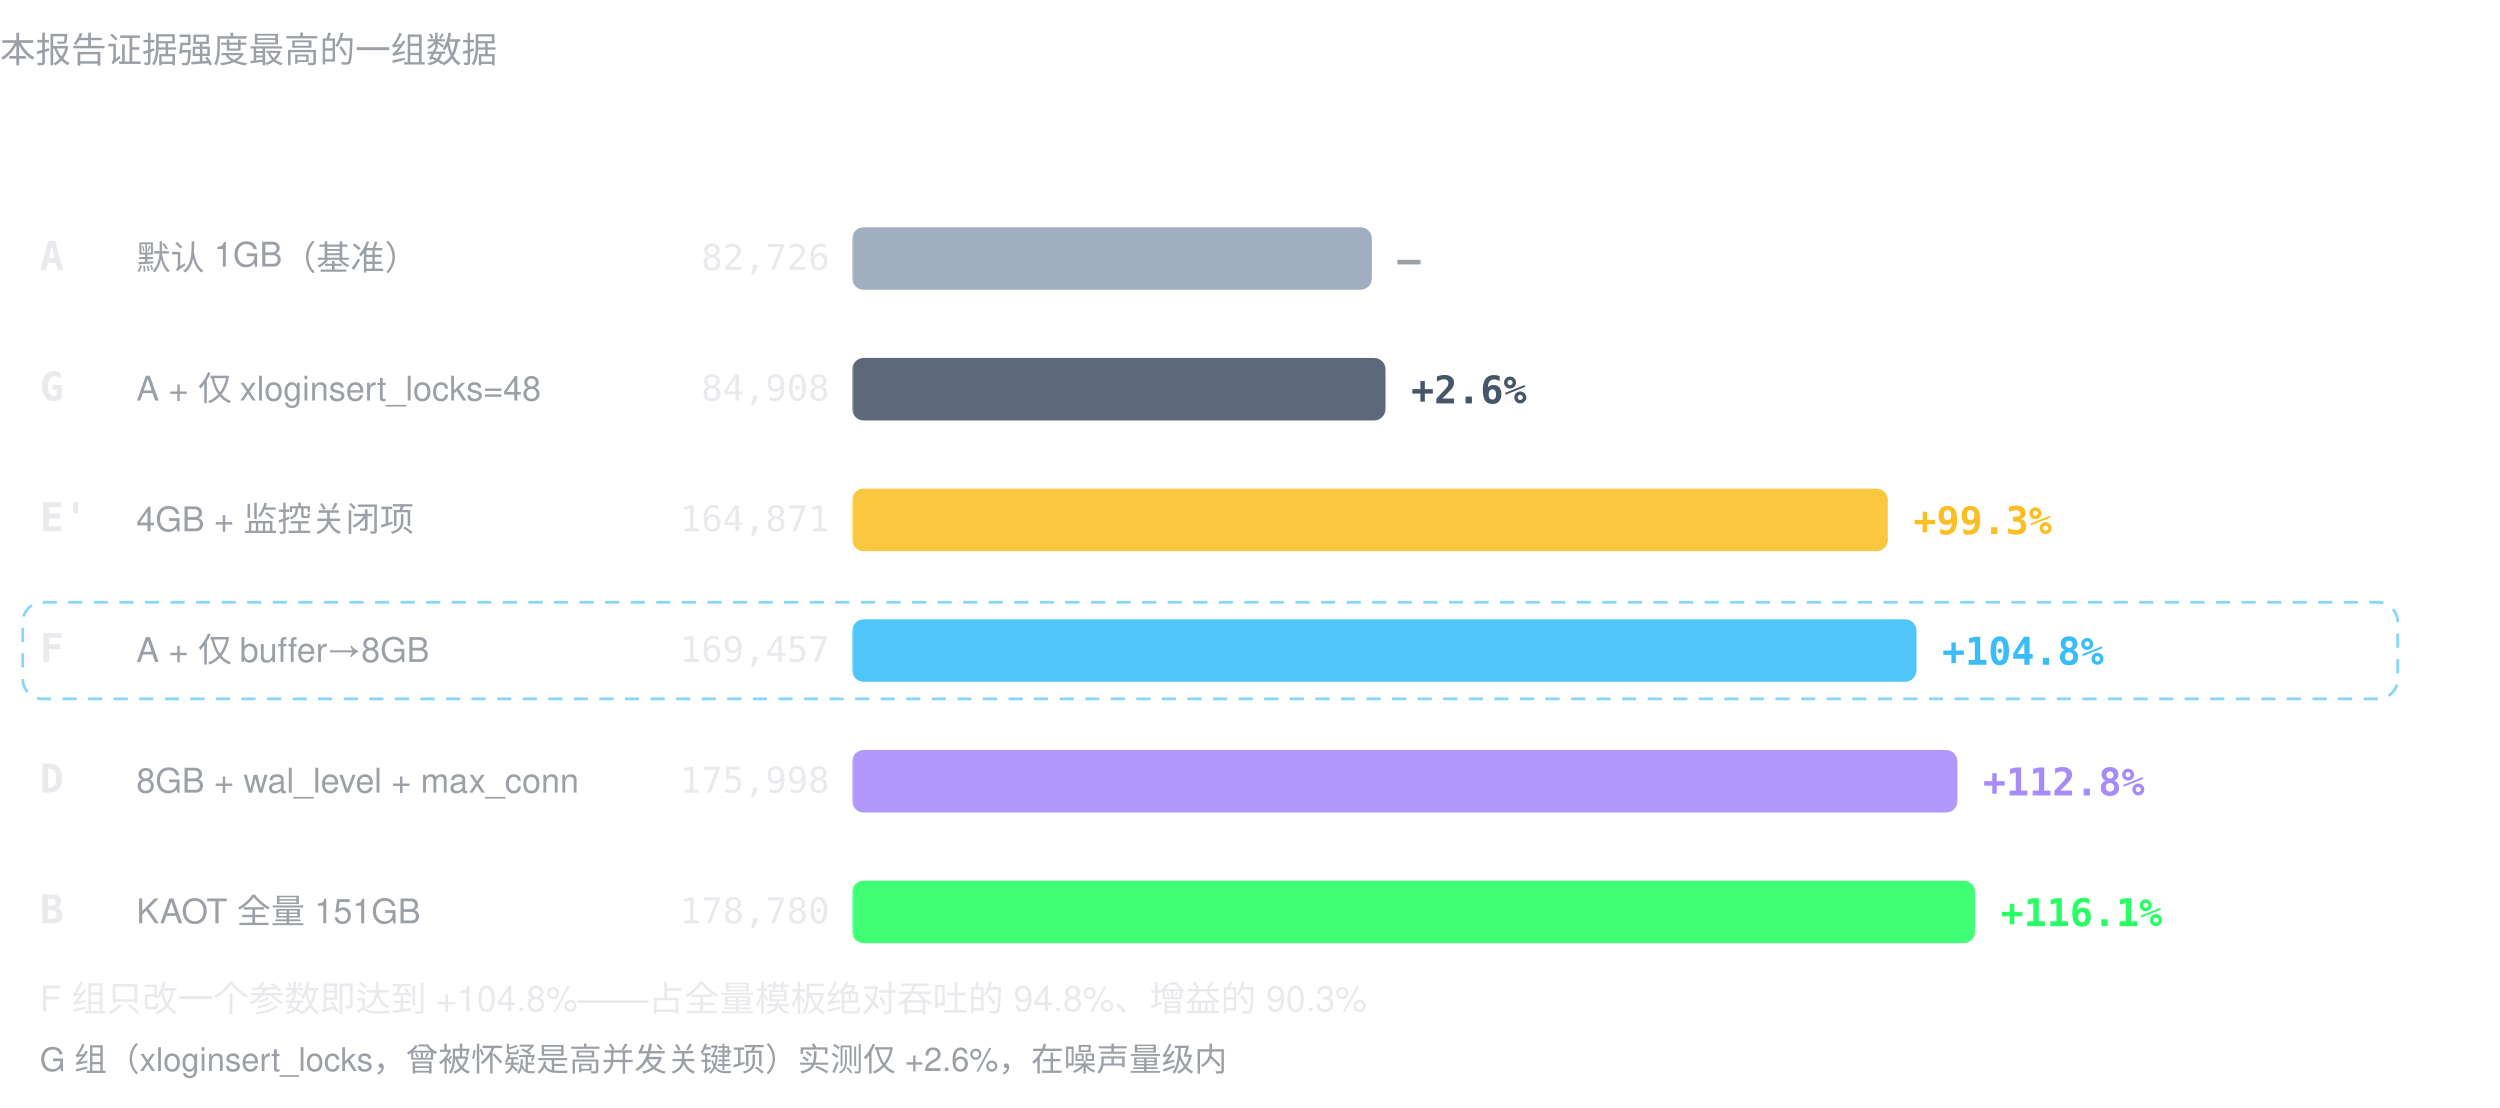
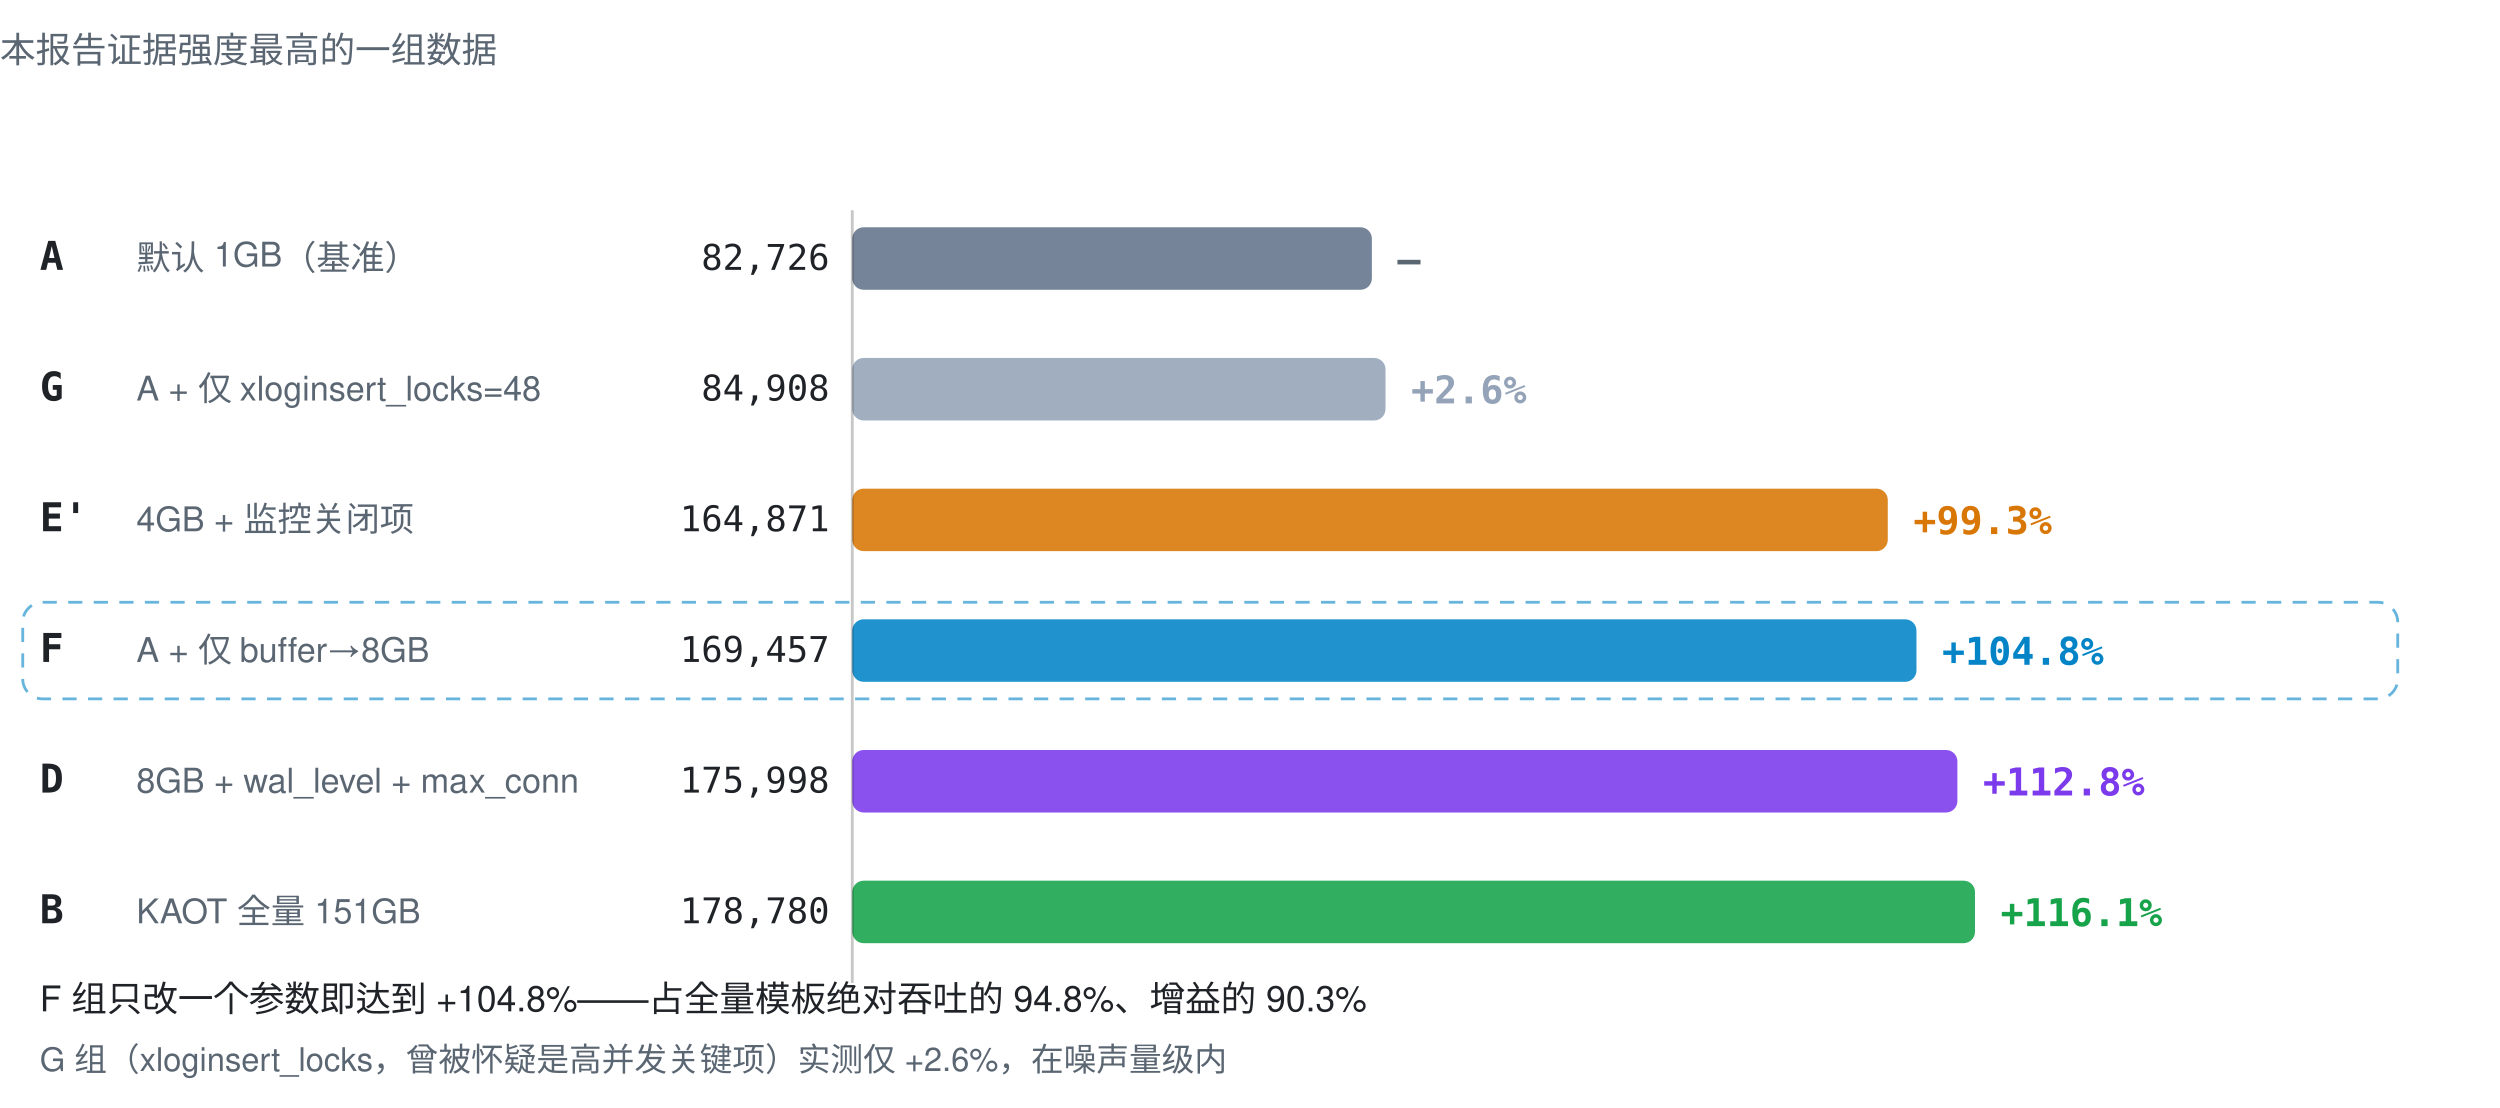
<svg xmlns="http://www.w3.org/2000/svg" viewBox="0 0 880 390" width="880" height="390" font-family="'Noto Sans SC','PingFang SC','Microsoft YaHei','Helvetica Neue',Helvetica,Arial,sans-serif">
  <rect width="880" height="390" fill="none" />
-   <text x="0" y="22" fill="#9aa0a6" font-size="12.5">本报告证据强度最高的一组数据</text>
-   <text x="14" y="95" fill="#e8eaed" font-size="14" font-weight="700" font-family="'JetBrains Mono','SF Mono',Menlo,Consolas,monospace">A</text>
-   <text x="48" y="95" fill="#9aa0a6" font-size="12">默认 1GB（基准）</text>
-   <text x="292" y="95" fill="#e8eaed" font-size="12.5" text-anchor="end" font-family="'JetBrains Mono','SF Mono',Menlo,Consolas,monospace">82,726</text>
-   <rect x="300" y="80" width="182.9" height="22" rx="4" fill="#94a3b8" opacity="0.88" />
-   <text x="491.9" y="96" fill="#9aa0a6" font-size="13.5" font-weight="700" font-family="'JetBrains Mono','SF Mono',Menlo,Consolas,monospace">—</text>
-   <text x="14" y="141" fill="#e8eaed" font-size="14" font-weight="700" font-family="'JetBrains Mono','SF Mono',Menlo,Consolas,monospace">G</text>
-   <text x="48" y="141" fill="#9aa0a6" font-size="12">A + 仅 xloginsert_locks=48</text>
-   <text x="292" y="141" fill="#e8eaed" font-size="12.5" text-anchor="end" font-family="'JetBrains Mono','SF Mono',Menlo,Consolas,monospace">84,908</text>
-   <rect x="300" y="126" width="187.7" height="22" rx="4" fill="#475569" opacity="0.88" />
-   <text x="496.7" y="142" fill="#475569" font-size="13.5" font-weight="700" font-family="'JetBrains Mono','SF Mono',Menlo,Consolas,monospace">+2.6%</text>
-   <text x="14" y="187" fill="#e8eaed" font-size="14" font-weight="700" font-family="'JetBrains Mono','SF Mono',Menlo,Consolas,monospace">E'</text>
-   <text x="48" y="187" fill="#9aa0a6" font-size="12">4GB + 监控关闭项</text>
-   <text x="292" y="187" fill="#e8eaed" font-size="12.5" text-anchor="end" font-family="'JetBrains Mono','SF Mono',Menlo,Consolas,monospace">164,871</text>
-   <rect x="300" y="172" width="364.5" height="22" rx="4" fill="#fbbf24" opacity="0.88" />
-   <text x="673.5" y="188" fill="#fbbf24" font-size="13.5" font-weight="700" font-family="'JetBrains Mono','SF Mono',Menlo,Consolas,monospace">+99.3%</text>
-   <text x="14" y="233" fill="#e8eaed" font-size="14" font-weight="700" font-family="'JetBrains Mono','SF Mono',Menlo,Consolas,monospace">F</text>
-   <text x="48" y="233" fill="#9aa0a6" font-size="12">A + 仅 buffer→8GB</text>
-   <text x="292" y="233" fill="#e8eaed" font-size="12.5" text-anchor="end" font-family="'JetBrains Mono','SF Mono',Menlo,Consolas,monospace">169,457</text>
-   <rect x="300" y="218" width="374.6" height="22" rx="4" fill="#38bdf8" opacity="0.88" />
-   <text x="683.6" y="234" fill="#38bdf8" font-size="13.5" font-weight="700" font-family="'JetBrains Mono','SF Mono',Menlo,Consolas,monospace">+104.8%</text>
-   <text x="14" y="279" fill="#e8eaed" font-size="14" font-weight="700" font-family="'JetBrains Mono','SF Mono',Menlo,Consolas,monospace">D</text>
-   <text x="48" y="279" fill="#9aa0a6" font-size="12">8GB + wal_level + max_conn</text>
-   <text x="292" y="279" fill="#e8eaed" font-size="12.5" text-anchor="end" font-family="'JetBrains Mono','SF Mono',Menlo,Consolas,monospace">175,998</text>
-   <rect x="300" y="264" width="389.0" height="22" rx="4" fill="#a78bfa" opacity="0.88" />
-   <text x="698.0" y="280" fill="#a78bfa" font-size="13.5" font-weight="700" font-family="'JetBrains Mono','SF Mono',Menlo,Consolas,monospace">+112.8%</text>
-   <text x="14" y="325" fill="#e8eaed" font-size="14" font-weight="700" font-family="'JetBrains Mono','SF Mono',Menlo,Consolas,monospace">B</text>
-   <text x="48" y="325" fill="#9aa0a6" font-size="12">KAOT 全量 151GB</text>
-   <text x="292" y="325" fill="#e8eaed" font-size="12.5" text-anchor="end" font-family="'JetBrains Mono','SF Mono',Menlo,Consolas,monospace">178,780</text>
-   <rect x="300" y="310" width="395.2" height="22" rx="4" fill="#27FF64" opacity="0.88" />
-   <text x="704.2" y="326" fill="#27FF64" font-size="13.5" font-weight="700" font-family="'JetBrains Mono','SF Mono',Menlo,Consolas,monospace">+116.1%</text>
-   <line x1="300" y1="74" x2="300" y2="346" stroke="rgba(255,255,255,0.22)" />
-   <rect x="8" y="212" width="836" height="34" rx="7" fill="none" stroke="#38bdf8" stroke-dasharray="5 4" opacity="0.6" />
-   <text x="14" y="356" fill="#e8eaed" font-size="12.5">F 组只改一个参数即达到 +104.8%——占全量模板绝对吞吐的 94.8%、增益的 90.3%</text>
-   <text x="14" y="377" fill="#9aa0a6" font-size="11.5">G 组（xloginsert_locks，曾被怀疑是高并发关键项）实测仅 +2.6%，在噪声量级内</text>
+   <text x="0" y="22" fill="#5b6673" font-size="12.5">本报告证据强度最高的一组数据</text>
+   <text x="14" y="95" fill="#1f2328" font-size="14" font-weight="700" font-family="'JetBrains Mono','SF Mono',Menlo,Consolas,monospace">A</text>
+   <text x="48" y="95" fill="#5b6673" font-size="12">默认 1GB（基准）</text>
+   <text x="292" y="95" fill="#1f2328" font-size="12.5" text-anchor="end" font-family="'JetBrains Mono','SF Mono',Menlo,Consolas,monospace">82,726</text>
+   <rect x="300" y="80" width="182.9" height="22" rx="4" fill="#64748b" opacity="0.88" />
+   <text x="491.9" y="96" fill="#5b6673" font-size="13.5" font-weight="700" font-family="'JetBrains Mono','SF Mono',Menlo,Consolas,monospace">—</text>
+   <text x="14" y="141" fill="#1f2328" font-size="14" font-weight="700" font-family="'JetBrains Mono','SF Mono',Menlo,Consolas,monospace">G</text>
+   <text x="48" y="141" fill="#5b6673" font-size="12">A + 仅 xloginsert_locks=48</text>
+   <text x="292" y="141" fill="#1f2328" font-size="12.5" text-anchor="end" font-family="'JetBrains Mono','SF Mono',Menlo,Consolas,monospace">84,908</text>
+   <rect x="300" y="126" width="187.7" height="22" rx="4" fill="#94a3b8" opacity="0.88" />
+   <text x="496.7" y="142" fill="#94a3b8" font-size="13.5" font-weight="700" font-family="'JetBrains Mono','SF Mono',Menlo,Consolas,monospace">+2.6%</text>
+   <text x="14" y="187" fill="#1f2328" font-size="14" font-weight="700" font-family="'JetBrains Mono','SF Mono',Menlo,Consolas,monospace">E'</text>
+   <text x="48" y="187" fill="#5b6673" font-size="12">4GB + 监控关闭项</text>
+   <text x="292" y="187" fill="#1f2328" font-size="12.5" text-anchor="end" font-family="'JetBrains Mono','SF Mono',Menlo,Consolas,monospace">164,871</text>
+   <rect x="300" y="172" width="364.5" height="22" rx="4" fill="#d97706" opacity="0.88" />
+   <text x="673.5" y="188" fill="#d97706" font-size="13.5" font-weight="700" font-family="'JetBrains Mono','SF Mono',Menlo,Consolas,monospace">+99.3%</text>
+   <text x="14" y="233" fill="#1f2328" font-size="14" font-weight="700" font-family="'JetBrains Mono','SF Mono',Menlo,Consolas,monospace">F</text>
+   <text x="48" y="233" fill="#5b6673" font-size="12">A + 仅 buffer→8GB</text>
+   <text x="292" y="233" fill="#1f2328" font-size="12.5" text-anchor="end" font-family="'JetBrains Mono','SF Mono',Menlo,Consolas,monospace">169,457</text>
+   <rect x="300" y="218" width="374.6" height="22" rx="4" fill="#0284c7" opacity="0.88" />
+   <text x="683.6" y="234" fill="#0284c7" font-size="13.5" font-weight="700" font-family="'JetBrains Mono','SF Mono',Menlo,Consolas,monospace">+104.8%</text>
+   <text x="14" y="279" fill="#1f2328" font-size="14" font-weight="700" font-family="'JetBrains Mono','SF Mono',Menlo,Consolas,monospace">D</text>
+   <text x="48" y="279" fill="#5b6673" font-size="12">8GB + wal_level + max_conn</text>
+   <text x="292" y="279" fill="#1f2328" font-size="12.5" text-anchor="end" font-family="'JetBrains Mono','SF Mono',Menlo,Consolas,monospace">175,998</text>
+   <rect x="300" y="264" width="389.0" height="22" rx="4" fill="#7c3aed" opacity="0.88" />
+   <text x="698.0" y="280" fill="#7c3aed" font-size="13.5" font-weight="700" font-family="'JetBrains Mono','SF Mono',Menlo,Consolas,monospace">+112.8%</text>
+   <text x="14" y="325" fill="#1f2328" font-size="14" font-weight="700" font-family="'JetBrains Mono','SF Mono',Menlo,Consolas,monospace">B</text>
+   <text x="48" y="325" fill="#5b6673" font-size="12">KAOT 全量 151GB</text>
+   <text x="292" y="325" fill="#1f2328" font-size="12.5" text-anchor="end" font-family="'JetBrains Mono','SF Mono',Menlo,Consolas,monospace">178,780</text>
+   <rect x="300" y="310" width="395.2" height="22" rx="4" fill="#16a34a" opacity="0.88" />
+   <text x="704.2" y="326" fill="#16a34a" font-size="13.5" font-weight="700" font-family="'JetBrains Mono','SF Mono',Menlo,Consolas,monospace">+116.1%</text>
+   <line x1="300" y1="74" x2="300" y2="346" stroke="rgba(0,0,0,0.22)" />
+   <rect x="8" y="212" width="836" height="34" rx="7" fill="none" stroke="#0284c7" stroke-dasharray="5 4" opacity="0.6" />
+   <text x="14" y="356" fill="#1f2328" font-size="12.5">F 组只改一个参数即达到 +104.8%——占全量模板绝对吞吐的 94.8%、增益的 90.3%</text>
+   <text x="14" y="377" fill="#5b6673" font-size="11.5">G 组（xloginsert_locks，曾被怀疑是高并发关键项）实测仅 +2.6%，在噪声量级内</text>
</svg>
